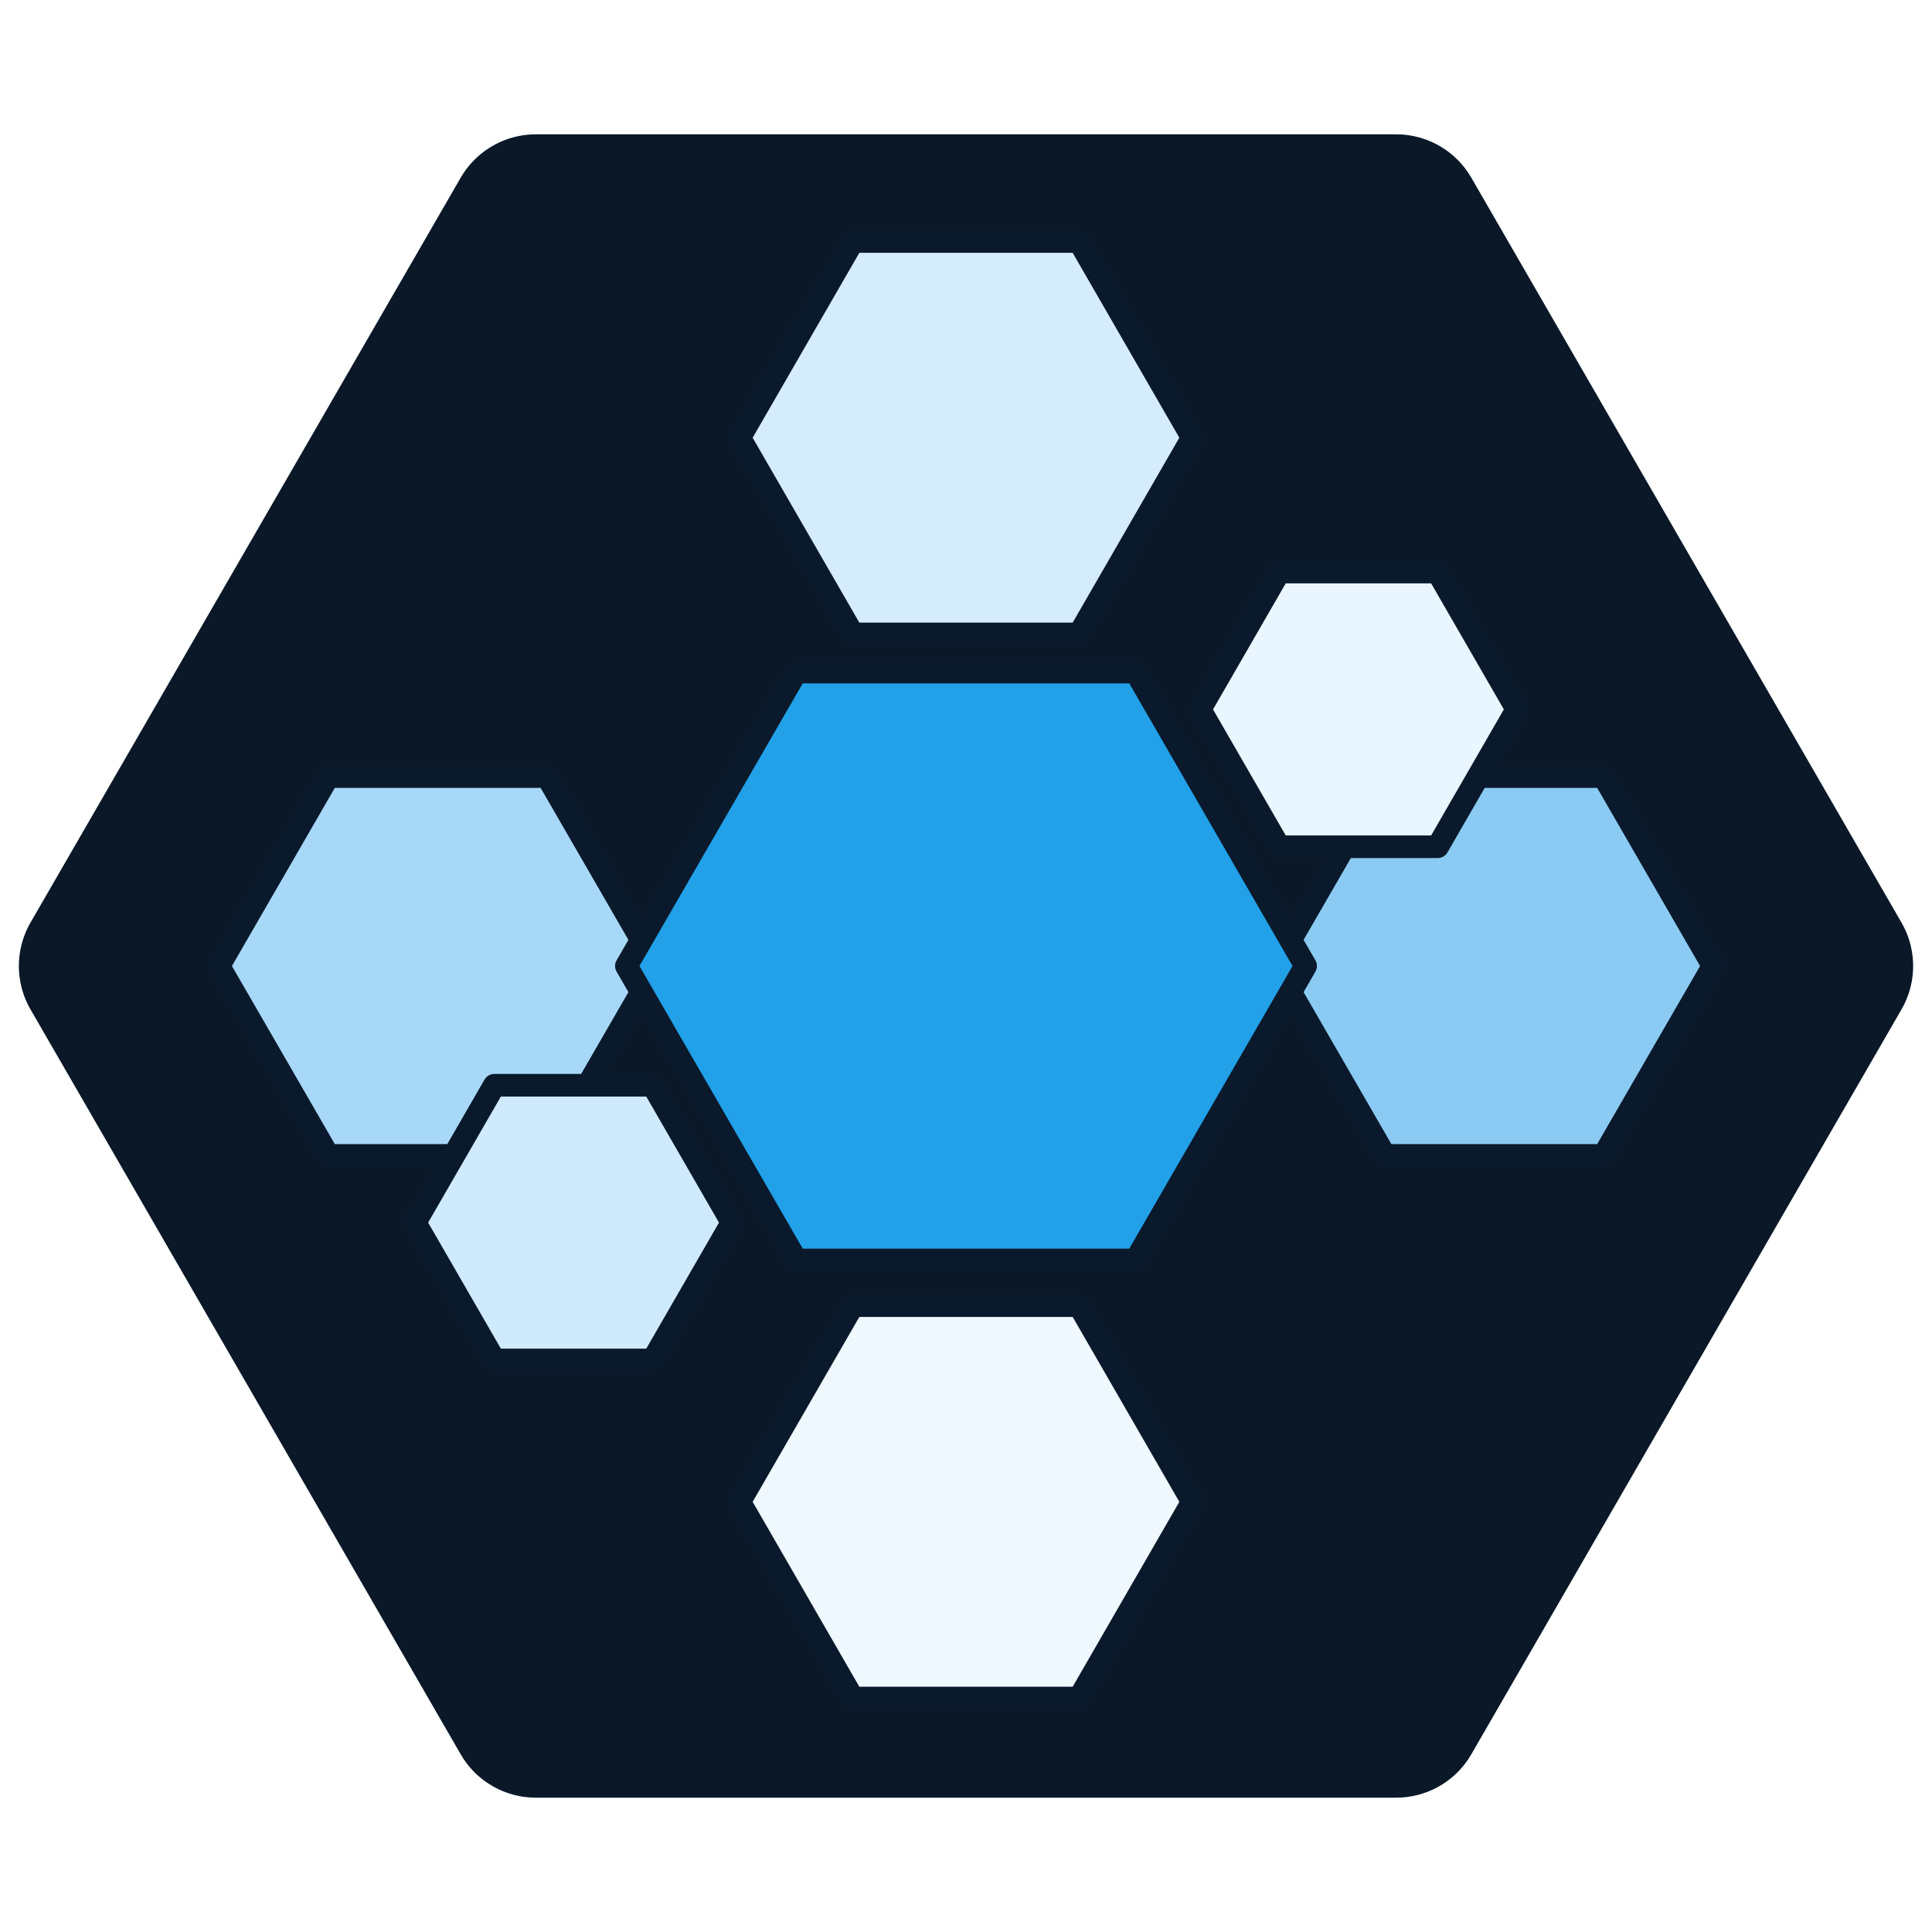
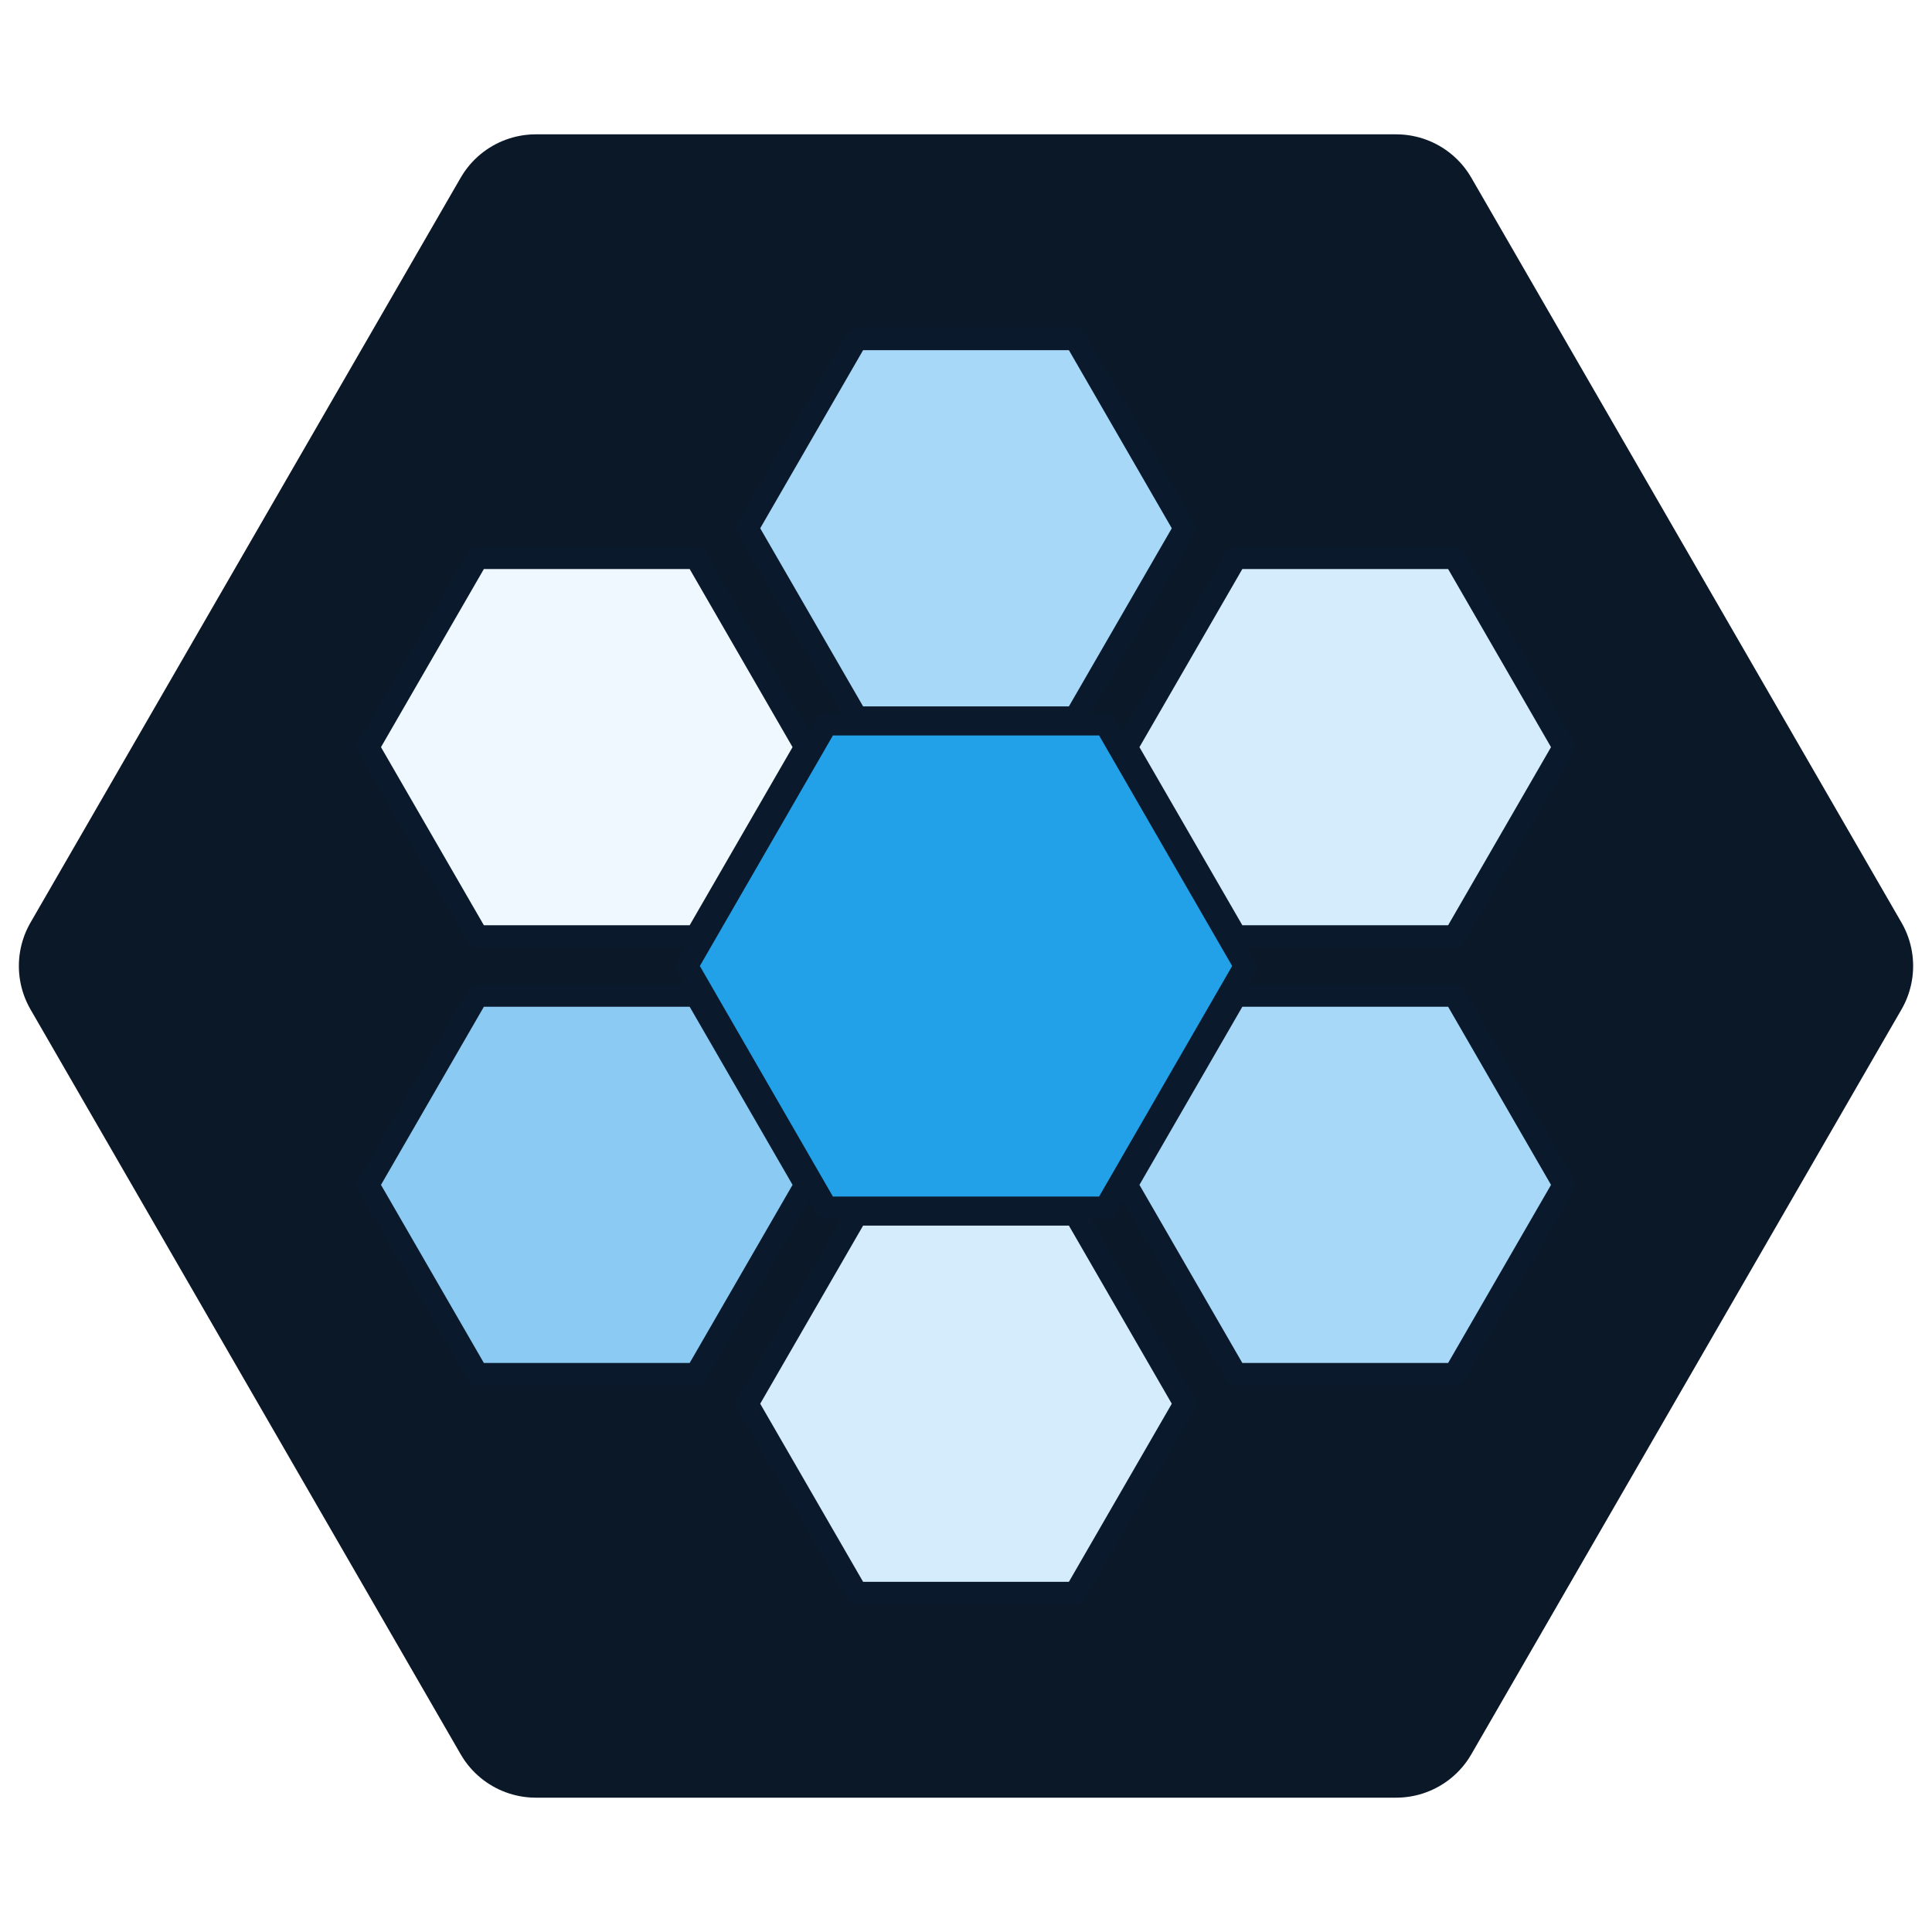
<svg xmlns="http://www.w3.org/2000/svg" viewBox="0 0 512 512" width="512" height="512" role="img" aria-label="gitfloe logo">
  <path d="M484,256 L370,453.4 L142,453.4 L28,256 L142,58.6 L370,58.6 Z" fill="#0a1828" stroke="#0a1828" stroke-width="46" stroke-linejoin="round" />
  <g>
-     <polygon points="316.0,116.0 286.0,168.0 226.0,168.0 196.0,116.0 226.0,64.0 286.0,64.0" fill="#d5ecfc" stroke="#0a1a2c" stroke-width="6" stroke-linejoin="round" />
-     <polygon points="174.0,256.0 145.0,306.2 87.0,306.2 58.0,256.0 87.0,205.8 145.0,205.8" fill="#a8d8f8" stroke="#0a1a2c" stroke-width="6" stroke-linejoin="round" />
-     <polygon points="454.0,256.0 425.0,306.2 367.0,306.2 338.0,256.0 367.0,205.8 425.0,205.8" fill="#8bcbf3" stroke="#0a1a2c" stroke-width="6" stroke-linejoin="round" />
-     <polygon points="316.0,398.0 286.0,450.0 226.0,450.0 196.0,398.0 226.0,346.0 286.0,346.0" fill="#eff8ff" stroke="#0a1a2c" stroke-width="6" stroke-linejoin="round" />
-     <polygon points="346.0,256.0 301.0,333.9 211.0,333.9 166.0,256.0 211.0,178.1 301.0,178.1" fill="#22a0e8" stroke="#0a1a2c" stroke-width="6" stroke-linejoin="round" />
-     <polygon points="402.0,188.0 381.0,224.4 339.0,224.4 318.0,188.0 339.0,151.6 381.0,151.6" fill="#eaf6ff" stroke="#0a1a2c" stroke-width="6" stroke-linejoin="round" />
-     <polygon points="194.0,324.0 173.0,360.4 131.0,360.4 110.0,324.0 131.0,287.6 173.0,287.6" fill="#cfeafd" stroke="#0a1a2c" stroke-width="6" stroke-linejoin="round" />
+     <polygon points="414.5,314.0 385.5,364.2 327.5,364.2 298.5,314.0 327.5,263.8 385.5,263.8" fill="#a8d8f8" stroke="#0a1a2c" stroke-width="6" stroke-linejoin="round" />
+     <polygon points="314.0,372.0 285.0,422.2 227.0,422.2 198.0,372.0 227.0,321.8 285.0,321.8" fill="#d5ecfc" stroke="#0a1a2c" stroke-width="6" stroke-linejoin="round" />
+     <polygon points="213.5,314.0 184.5,364.2 126.5,364.2 97.5,314.0 126.5,263.8 184.5,263.8" fill="#8bcbf3" stroke="#0a1a2c" stroke-width="6" stroke-linejoin="round" />
+     <polygon points="213.5,198.0 184.5,248.2 126.5,248.2 97.5,198.0 126.5,147.8 184.5,147.8" fill="#eff8ff" stroke="#0a1a2c" stroke-width="6" stroke-linejoin="round" />
+     <polygon points="314.0,140.0 285.0,190.2 227.0,190.2 198.0,140.0 227.0,89.8 285.0,89.8" fill="#a8d8f8" stroke="#0a1a2c" stroke-width="6" stroke-linejoin="round" />
+     <polygon points="414.5,198.0 385.5,248.2 327.5,248.2 298.5,198.0 327.5,147.8 385.5,147.8" fill="#d5ecfc" stroke="#0a1a2c" stroke-width="6" stroke-linejoin="round" />
+     <polygon points="330.0,256.0 293.0,320.1 219.0,320.1 182.0,256.0 219.0,191.9 293.0,191.9" fill="#22a0e8" stroke="#0a1a2c" stroke-width="6" stroke-linejoin="round" />
  </g>
</svg>
